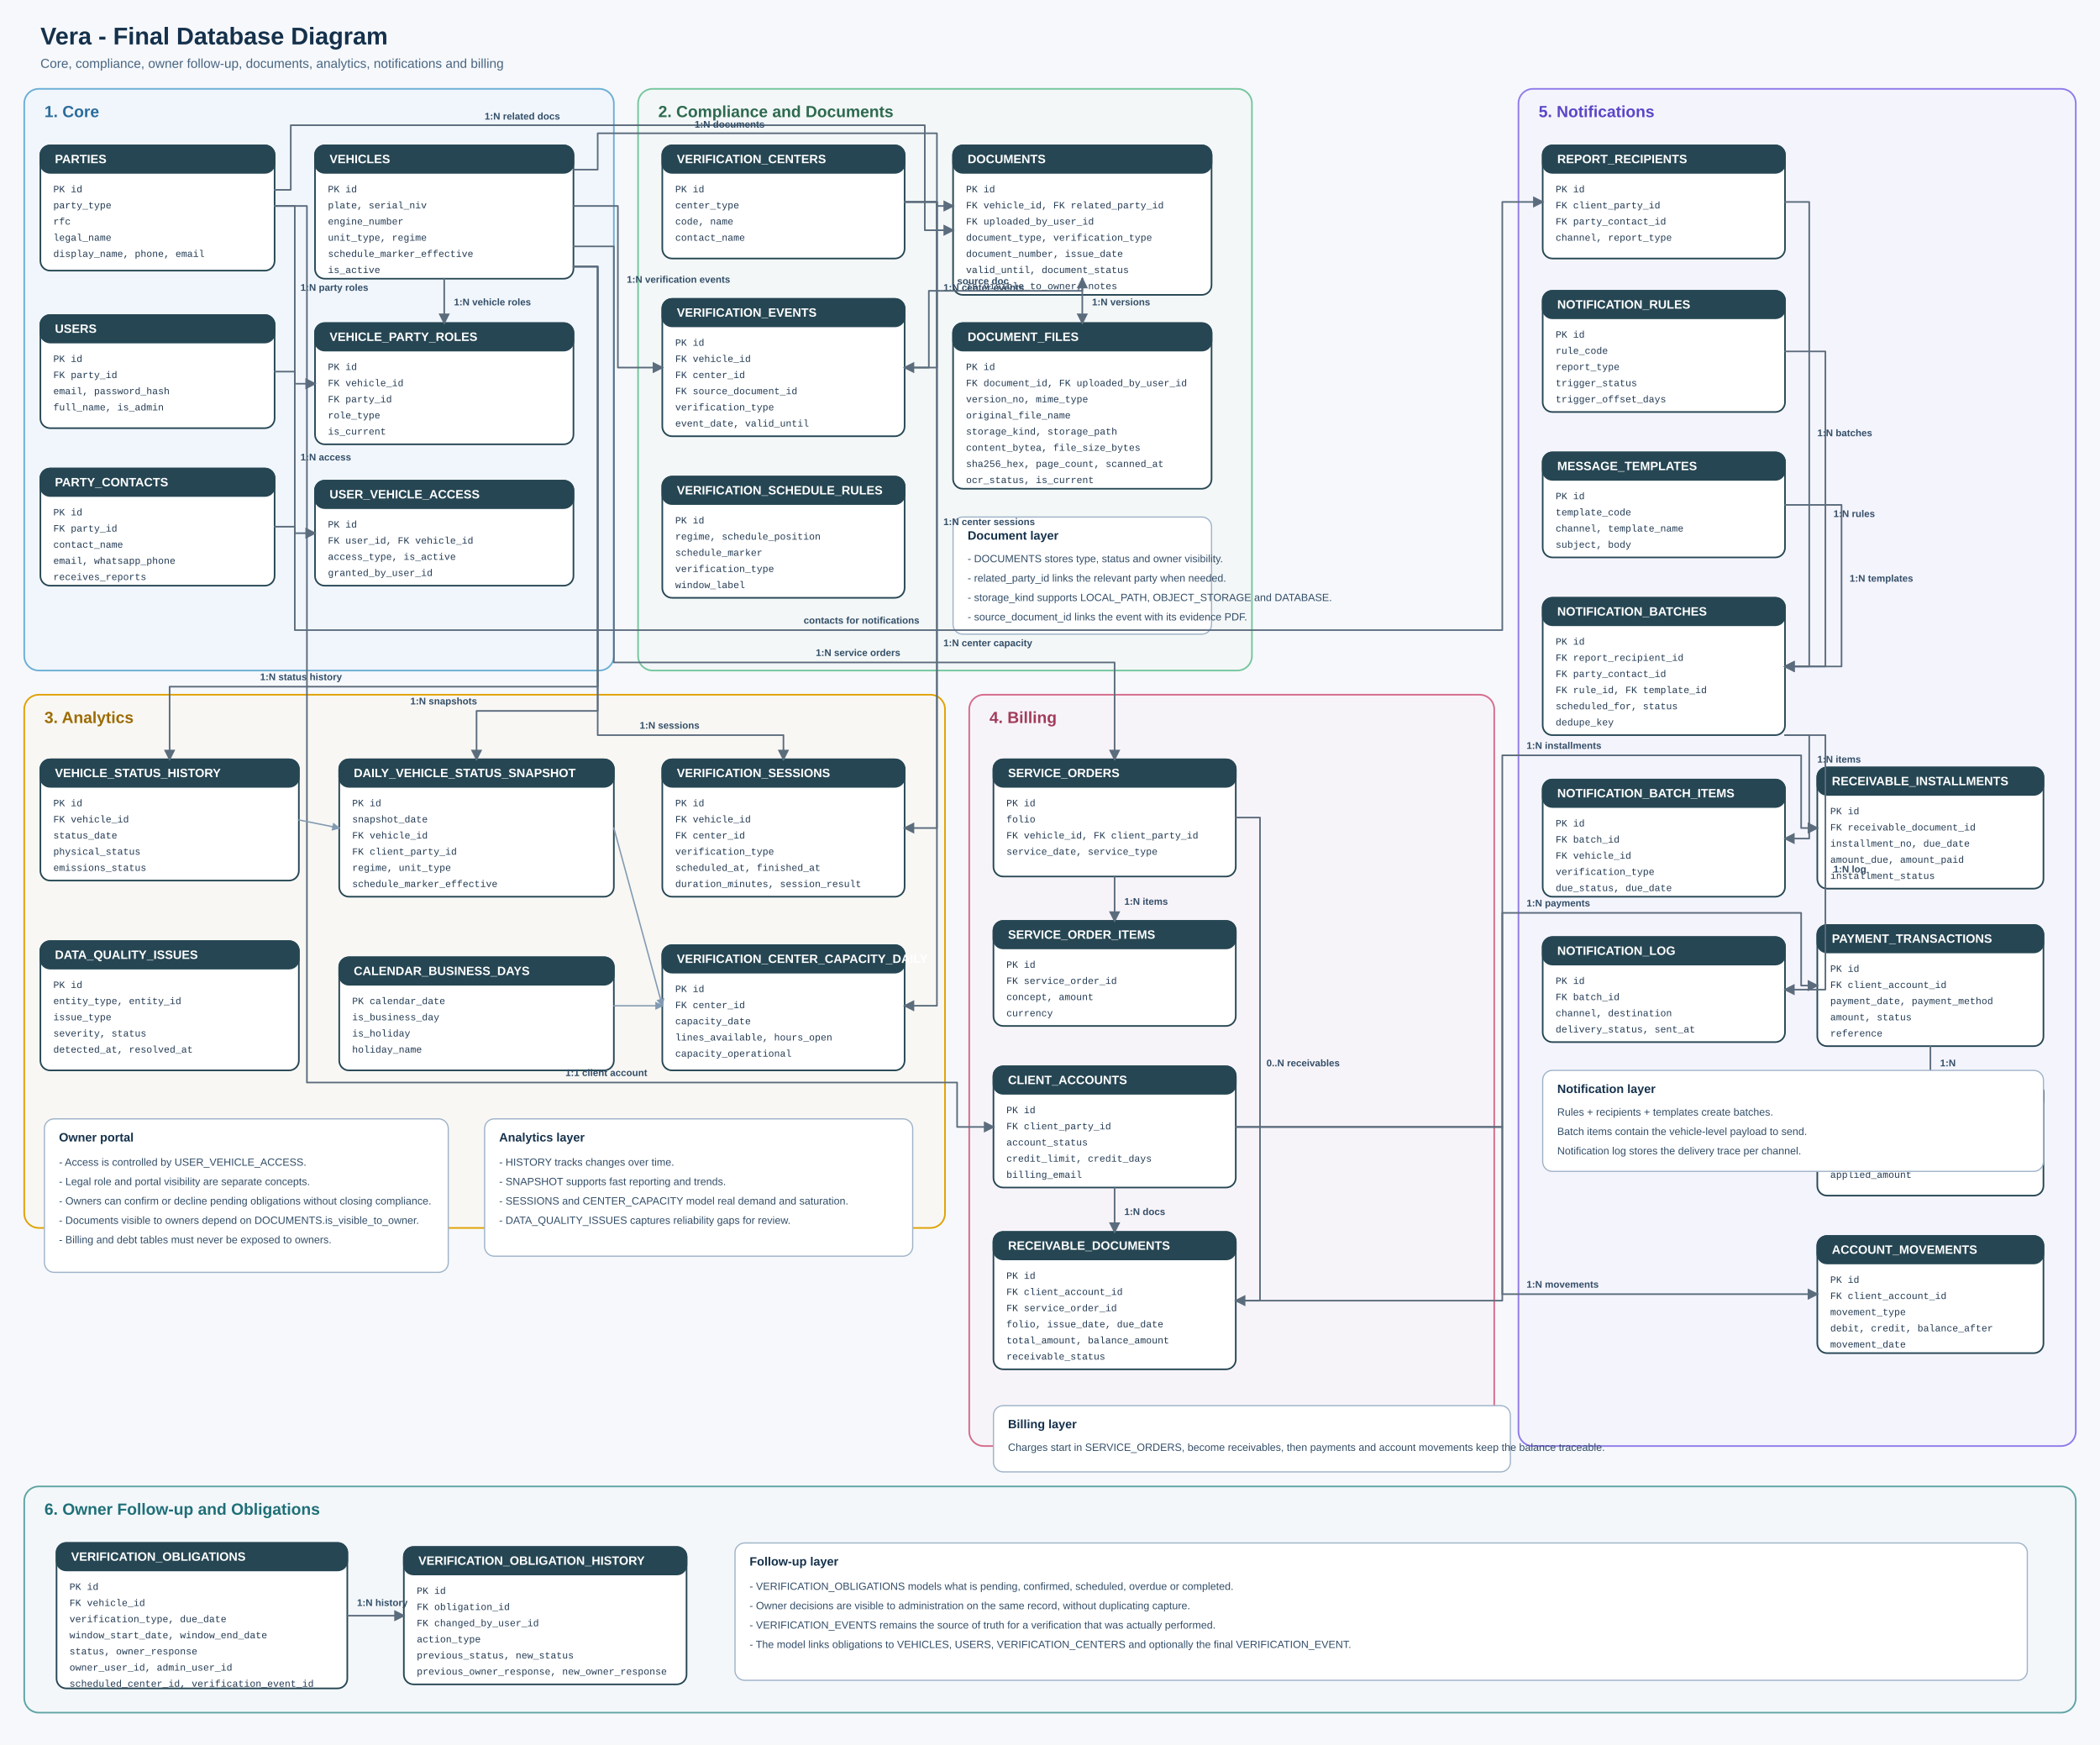
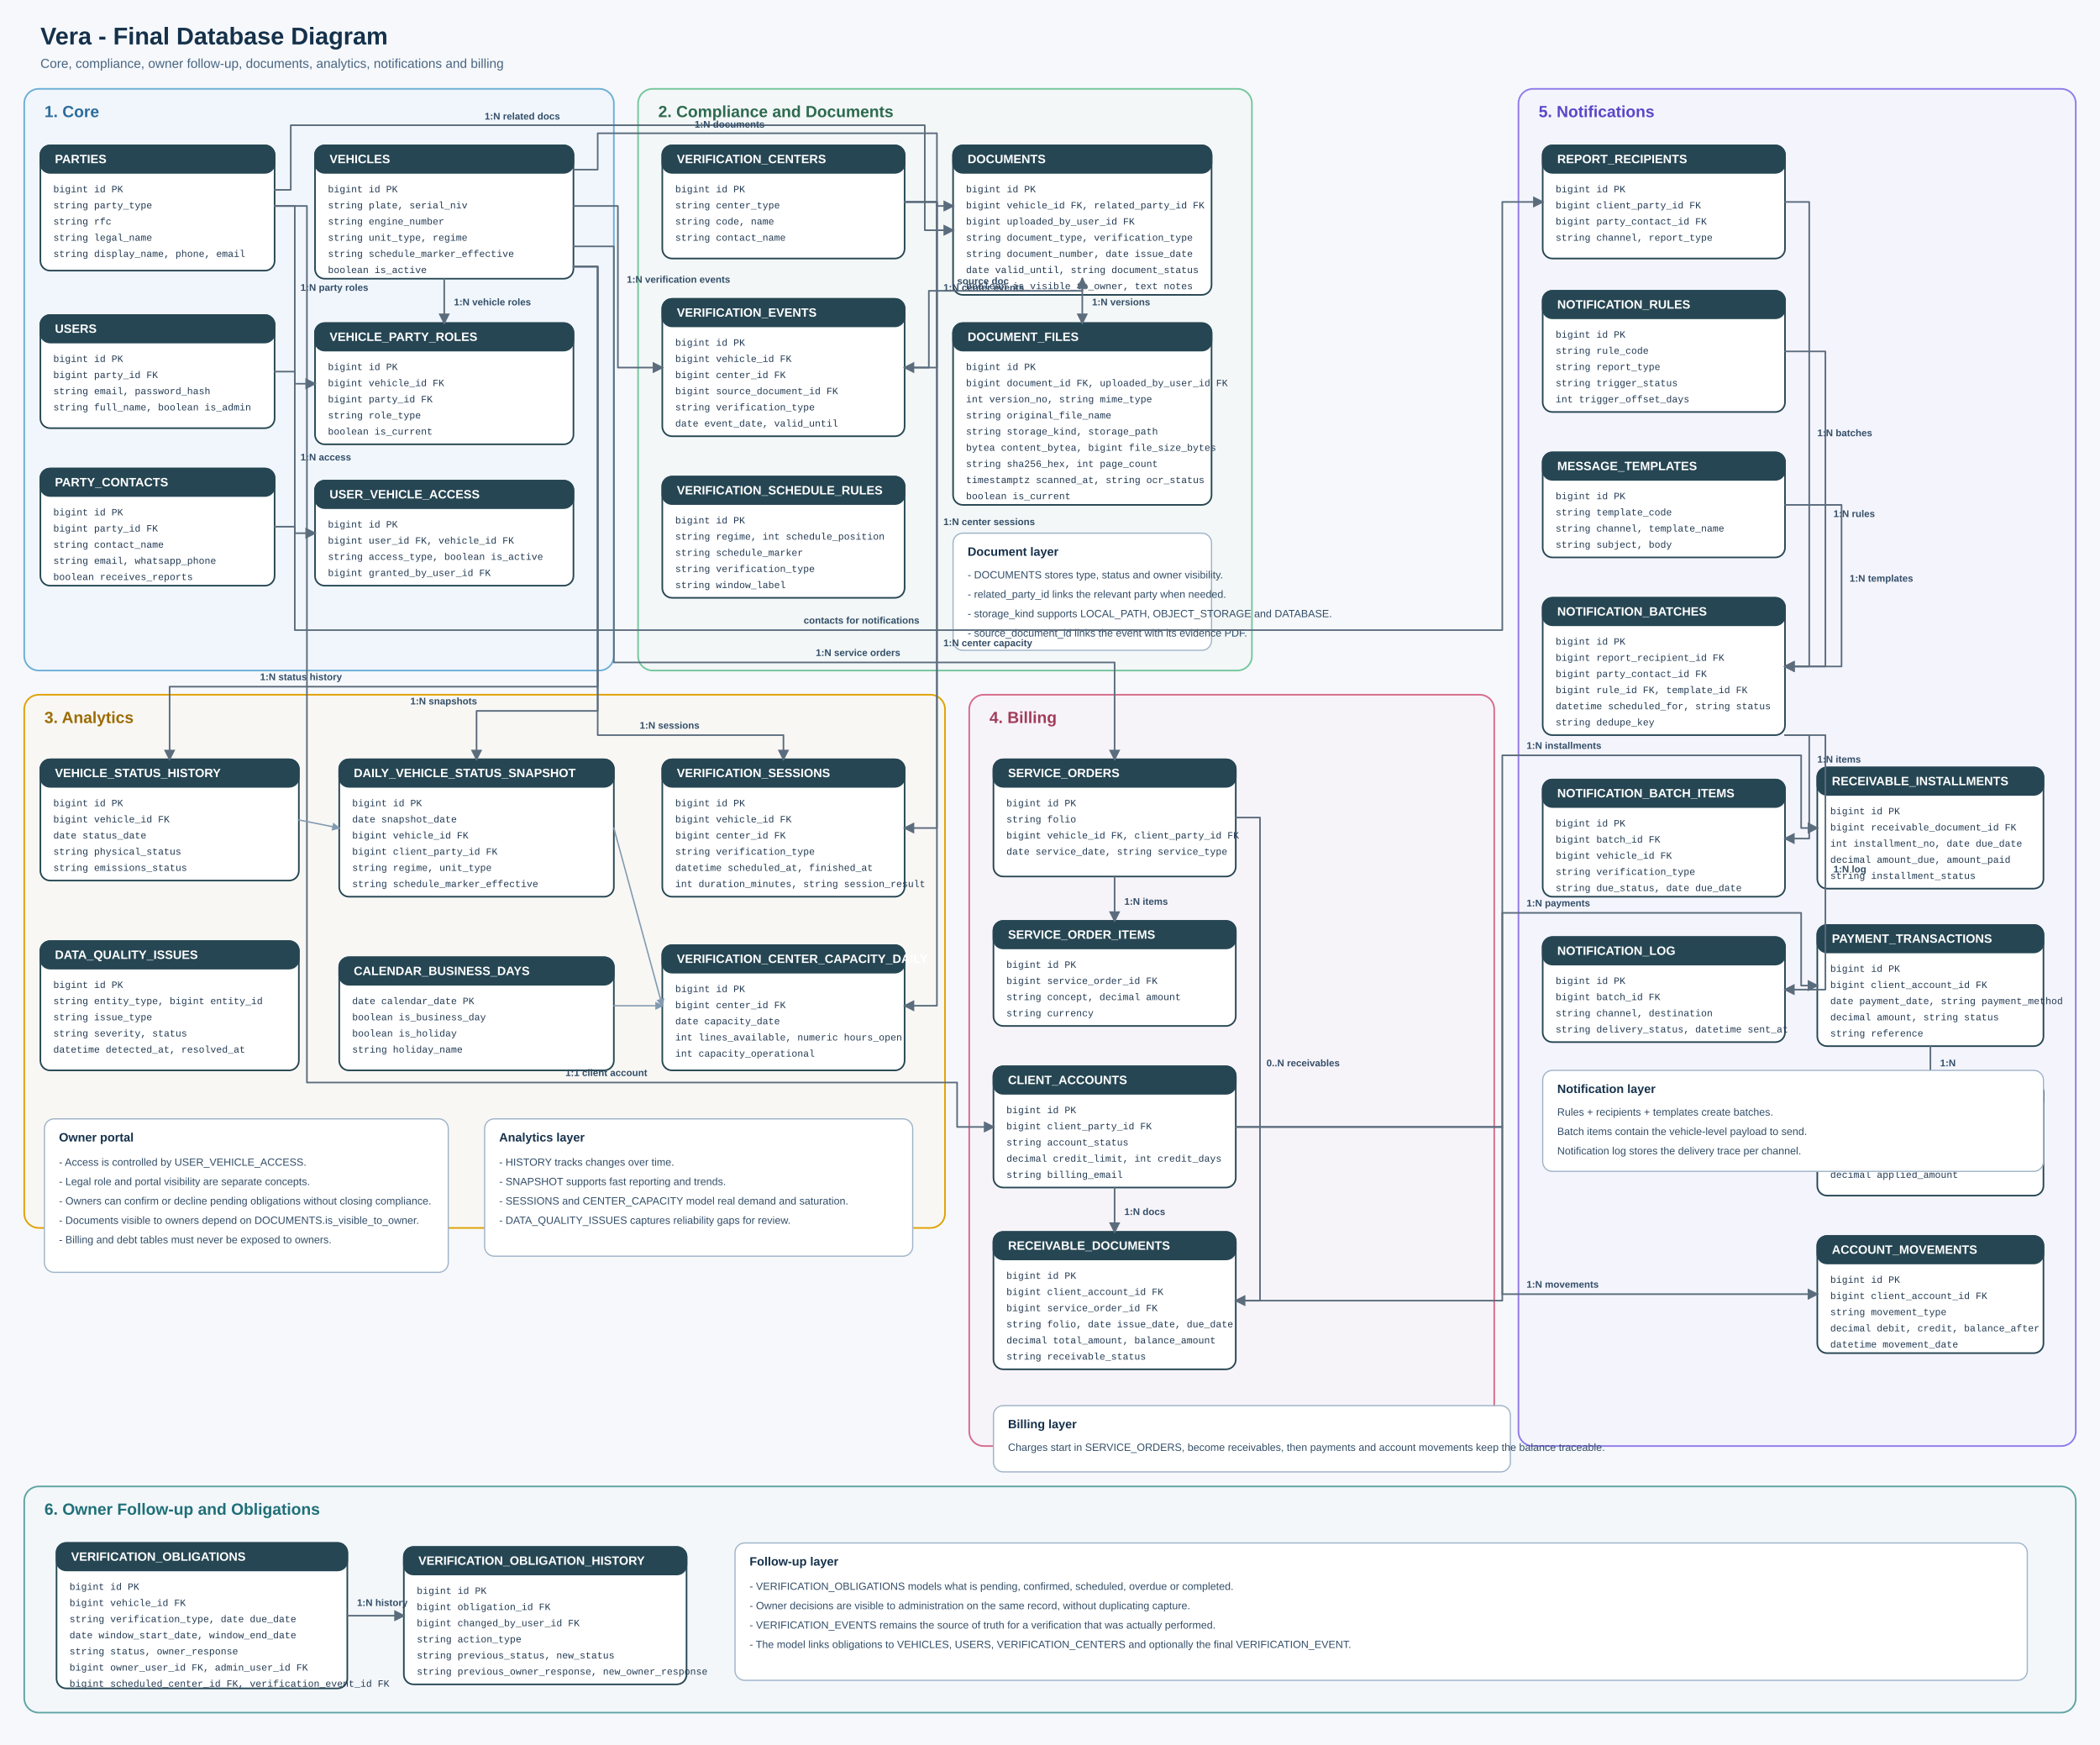
<svg xmlns="http://www.w3.org/2000/svg" width="2600" height="2160" viewBox="0 0 2600 2160">
  <defs>
    <style>
      .bg { fill: #f6f8fb; }
      .title { font: 700 30px "Segoe UI", Arial, sans-serif; fill: #15314b; }
      .subtitle { font: 400 16px "Segoe UI", Arial, sans-serif; fill: #486581; }
      .lane { rx: 18; ry: 18; stroke-width: 2; fill-opacity: 0.18; }
      .lane-title { font: 700 20px "Segoe UI", Arial, sans-serif; }
      .entity { fill: #ffffff; stroke: #264653; stroke-width: 2; rx: 12; ry: 12; }
      .head { fill: #264653; }
      .headText { font: 700 15px "Segoe UI", Arial, sans-serif; fill: #ffffff; }
      .field { font: 12px "Consolas", "Courier New", monospace; fill: #243b53; }
      .line { stroke: #5b6c7d; stroke-width: 2; fill: none; stroke-linecap: round; stroke-linejoin: round; marker-end: url(#arrow); }
      .line-soft { stroke: #829ab1; stroke-width: 1.7; fill: none; stroke-linecap: round; stroke-linejoin: round; marker-end: url(#arrow-soft); }
      .rel { font: 600 12px "Segoe UI", Arial, sans-serif; fill: #334e68; }
      .note { fill: #ffffff; stroke: #9fb3c8; stroke-width: 1.5; rx: 12; ry: 12; }
      .noteTitle { font: 700 15px "Segoe UI", Arial, sans-serif; fill: #15314b; }
      .noteText { font: 13px "Segoe UI", Arial, sans-serif; fill: #334e68; }
    </style>
    <marker id="arrow" viewBox="0 0 10 10" refX="8.5" refY="5" markerWidth="7" markerHeight="7" orient="auto">
      <path d="M 0 0 L 10 5 L 0 10 z" fill="#5b6c7d" />
    </marker>
    <marker id="arrow-soft" viewBox="0 0 10 10" refX="8.5" refY="5" markerWidth="6" markerHeight="6" orient="auto">
      <path d="M 0 0 L 10 5 L 0 10 z" fill="#829ab1" />
    </marker>
  </defs>
  <rect class="bg" x="0" y="0" width="2600" height="2160" />
  <text class="title" x="50" y="55">Vera - Final Database Diagram</text>
  <text class="subtitle" x="50" y="84">Core, compliance, owner follow-up, documents, analytics, notifications and billing</text>
  <rect class="lane" x="30" y="110" width="730" height="720" fill="#d9f0ff" stroke="#6baed6" />
  <text class="lane-title" x="55" y="145" fill="#2b6c9c">1. Core</text>
  <rect class="lane" x="790" y="110" width="760" height="720" fill="#e5f7e8" stroke="#74c69d" />
  <text class="lane-title" x="815" y="145" fill="#2d6a4f">2. Compliance and Documents</text>
  <rect class="lane" x="30" y="860" width="1140" height="660" fill="#fff4d6" stroke="#e0a100" />
  <text class="lane-title" x="55" y="895" fill="#9c6b00">3. Analytics</text>
  <rect class="lane" x="1200" y="860" width="650" height="930" fill="#fde8ef" stroke="#d66a8a" />
  <text class="lane-title" x="1225" y="895" fill="#a23b5a">4. Billing</text>
  <rect class="lane" x="1880" y="110" width="690" height="1680" fill="#ece7ff" stroke="#8f7aea" />
  <text class="lane-title" x="1905" y="145" fill="#5a46c8">5. Notifications</text>
  <rect class="lane" x="30" y="1840" width="2540" height="280" fill="#e7f7f7" stroke="#5ea3a3" />
  <text class="lane-title" x="55" y="1875" fill="#1f6f78">6. Owner Follow-up and Obligations</text>
  <g transform="translate(50 180)">
    <rect class="entity" x="0" y="0" width="290" height="155" />
    <rect class="entity head" x="0" y="0" width="290" height="34" />
    <text class="headText" x="18" y="22">PARTIES</text>
-     <text class="field" x="16" y="58">PK id</text>
-     <text class="field" x="16" y="78">party_type</text>
-     <text class="field" x="16" y="98">rfc</text>
-     <text class="field" x="16" y="118">legal_name</text>
-     <text class="field" x="16" y="138">display_name, phone, email</text>
+     <text class="field" x="16" y="58">bigint id PK</text>
+     <text class="field" x="16" y="78">string party_type</text>
+     <text class="field" x="16" y="98">string rfc</text>
+     <text class="field" x="16" y="118">string legal_name</text>
+     <text class="field" x="16" y="138">string display_name, phone, email</text>
  </g>
  <g transform="translate(50 390)">
    <rect class="entity" x="0" y="0" width="290" height="140" />
    <rect class="entity head" x="0" y="0" width="290" height="34" />
    <text class="headText" x="18" y="22">USERS</text>
-     <text class="field" x="16" y="58">PK id</text>
-     <text class="field" x="16" y="78">FK party_id</text>
-     <text class="field" x="16" y="98">email, password_hash</text>
-     <text class="field" x="16" y="118">full_name, is_admin</text>
+     <text class="field" x="16" y="58">bigint id PK</text>
+     <text class="field" x="16" y="78">bigint party_id FK</text>
+     <text class="field" x="16" y="98">string email, password_hash</text>
+     <text class="field" x="16" y="118">string full_name, boolean is_admin</text>
  </g>
  <g transform="translate(50 580)">
    <rect class="entity" x="0" y="0" width="290" height="145" />
    <rect class="entity head" x="0" y="0" width="290" height="34" />
    <text class="headText" x="18" y="22">PARTY_CONTACTS</text>
-     <text class="field" x="16" y="58">PK id</text>
-     <text class="field" x="16" y="78">FK party_id</text>
-     <text class="field" x="16" y="98">contact_name</text>
-     <text class="field" x="16" y="118">email, whatsapp_phone</text>
-     <text class="field" x="16" y="138">receives_reports</text>
+     <text class="field" x="16" y="58">bigint id PK</text>
+     <text class="field" x="16" y="78">bigint party_id FK</text>
+     <text class="field" x="16" y="98">string contact_name</text>
+     <text class="field" x="16" y="118">string email, whatsapp_phone</text>
+     <text class="field" x="16" y="138">boolean receives_reports</text>
  </g>
  <g transform="translate(390 180)">
    <rect class="entity" x="0" y="0" width="320" height="165" />
    <rect class="entity head" x="0" y="0" width="320" height="34" />
    <text class="headText" x="18" y="22">VEHICLES</text>
-     <text class="field" x="16" y="58">PK id</text>
-     <text class="field" x="16" y="78">plate, serial_niv</text>
-     <text class="field" x="16" y="98">engine_number</text>
-     <text class="field" x="16" y="118">unit_type, regime</text>
-     <text class="field" x="16" y="138">schedule_marker_effective</text>
-     <text class="field" x="16" y="158">is_active</text>
+     <text class="field" x="16" y="58">bigint id PK</text>
+     <text class="field" x="16" y="78">string plate, serial_niv</text>
+     <text class="field" x="16" y="98">string engine_number</text>
+     <text class="field" x="16" y="118">string unit_type, regime</text>
+     <text class="field" x="16" y="138">string schedule_marker_effective</text>
+     <text class="field" x="16" y="158">boolean is_active</text>
  </g>
  <g transform="translate(390 400)">
    <rect class="entity" x="0" y="0" width="320" height="150" />
    <rect class="entity head" x="0" y="0" width="320" height="34" />
    <text class="headText" x="18" y="22">VEHICLE_PARTY_ROLES</text>
-     <text class="field" x="16" y="58">PK id</text>
-     <text class="field" x="16" y="78">FK vehicle_id</text>
-     <text class="field" x="16" y="98">FK party_id</text>
-     <text class="field" x="16" y="118">role_type</text>
-     <text class="field" x="16" y="138">is_current</text>
+     <text class="field" x="16" y="58">bigint id PK</text>
+     <text class="field" x="16" y="78">bigint vehicle_id FK</text>
+     <text class="field" x="16" y="98">bigint party_id FK</text>
+     <text class="field" x="16" y="118">string role_type</text>
+     <text class="field" x="16" y="138">boolean is_current</text>
  </g>
  <g transform="translate(390 595)">
    <rect class="entity" x="0" y="0" width="320" height="130" />
    <rect class="entity head" x="0" y="0" width="320" height="34" />
    <text class="headText" x="18" y="22">USER_VEHICLE_ACCESS</text>
-     <text class="field" x="16" y="58">PK id</text>
-     <text class="field" x="16" y="78">FK user_id, FK vehicle_id</text>
-     <text class="field" x="16" y="98">access_type, is_active</text>
-     <text class="field" x="16" y="118">granted_by_user_id</text>
+     <text class="field" x="16" y="58">bigint id PK</text>
+     <text class="field" x="16" y="78">bigint user_id FK, vehicle_id FK</text>
+     <text class="field" x="16" y="98">string access_type, boolean is_active</text>
+     <text class="field" x="16" y="118">bigint granted_by_user_id FK</text>
  </g>
  <g transform="translate(820 180)">
    <rect class="entity" x="0" y="0" width="300" height="140" />
    <rect class="entity head" x="0" y="0" width="300" height="34" />
    <text class="headText" x="18" y="22">VERIFICATION_CENTERS</text>
-     <text class="field" x="16" y="58">PK id</text>
-     <text class="field" x="16" y="78">center_type</text>
-     <text class="field" x="16" y="98">code, name</text>
-     <text class="field" x="16" y="118">contact_name</text>
+     <text class="field" x="16" y="58">bigint id PK</text>
+     <text class="field" x="16" y="78">string center_type</text>
+     <text class="field" x="16" y="98">string code, name</text>
+     <text class="field" x="16" y="118">string contact_name</text>
  </g>
  <g transform="translate(820 370)">
    <rect class="entity" x="0" y="0" width="300" height="170" />
    <rect class="entity head" x="0" y="0" width="300" height="34" />
    <text class="headText" x="18" y="22">VERIFICATION_EVENTS</text>
-     <text class="field" x="16" y="58">PK id</text>
-     <text class="field" x="16" y="78">FK vehicle_id</text>
-     <text class="field" x="16" y="98">FK center_id</text>
-     <text class="field" x="16" y="118">FK source_document_id</text>
-     <text class="field" x="16" y="138">verification_type</text>
-     <text class="field" x="16" y="158">event_date, valid_until</text>
+     <text class="field" x="16" y="58">bigint id PK</text>
+     <text class="field" x="16" y="78">bigint vehicle_id FK</text>
+     <text class="field" x="16" y="98">bigint center_id FK</text>
+     <text class="field" x="16" y="118">bigint source_document_id FK</text>
+     <text class="field" x="16" y="138">string verification_type</text>
+     <text class="field" x="16" y="158">date event_date, valid_until</text>
  </g>
  <g transform="translate(820 590)">
    <rect class="entity" x="0" y="0" width="300" height="150" />
    <rect class="entity head" x="0" y="0" width="300" height="34" />
    <text class="headText" x="18" y="22">VERIFICATION_SCHEDULE_RULES</text>
-     <text class="field" x="16" y="58">PK id</text>
-     <text class="field" x="16" y="78">regime, schedule_position</text>
-     <text class="field" x="16" y="98">schedule_marker</text>
-     <text class="field" x="16" y="118">verification_type</text>
-     <text class="field" x="16" y="138">window_label</text>
+     <text class="field" x="16" y="58">bigint id PK</text>
+     <text class="field" x="16" y="78">string regime, int schedule_position</text>
+     <text class="field" x="16" y="98">string schedule_marker</text>
+     <text class="field" x="16" y="118">string verification_type</text>
+     <text class="field" x="16" y="138">string window_label</text>
  </g>
  <g transform="translate(1180 180)">
    <rect class="entity" x="0" y="0" width="320" height="185" />
    <rect class="entity head" x="0" y="0" width="320" height="34" />
    <text class="headText" x="18" y="22">DOCUMENTS</text>
-     <text class="field" x="16" y="58">PK id</text>
-     <text class="field" x="16" y="78">FK vehicle_id, FK related_party_id</text>
-     <text class="field" x="16" y="98">FK uploaded_by_user_id</text>
-     <text class="field" x="16" y="118">document_type, verification_type</text>
-     <text class="field" x="16" y="138">document_number, issue_date</text>
-     <text class="field" x="16" y="158">valid_until, document_status</text>
-     <text class="field" x="16" y="178">is_visible_to_owner, notes</text>
+     <text class="field" x="16" y="58">bigint id PK</text>
+     <text class="field" x="16" y="78">bigint vehicle_id FK, related_party_id FK</text>
+     <text class="field" x="16" y="98">bigint uploaded_by_user_id FK</text>
+     <text class="field" x="16" y="118">string document_type, verification_type</text>
+     <text class="field" x="16" y="138">string document_number, date issue_date</text>
+     <text class="field" x="16" y="158">date valid_until, string document_status</text>
+     <text class="field" x="16" y="178">boolean is_visible_to_owner, text notes</text>
  </g>
  <g transform="translate(1180 400)">
-     <rect class="entity" x="0" y="0" width="320" height="205" />
+     <rect class="entity" x="0" y="0" width="320" height="225" />
    <rect class="entity head" x="0" y="0" width="320" height="34" />
    <text class="headText" x="18" y="22">DOCUMENT_FILES</text>
-     <text class="field" x="16" y="58">PK id</text>
-     <text class="field" x="16" y="78">FK document_id, FK uploaded_by_user_id</text>
-     <text class="field" x="16" y="98">version_no, mime_type</text>
-     <text class="field" x="16" y="118">original_file_name</text>
-     <text class="field" x="16" y="138">storage_kind, storage_path</text>
-     <text class="field" x="16" y="158">content_bytea, file_size_bytes</text>
-     <text class="field" x="16" y="178">sha256_hex, page_count, scanned_at</text>
-     <text class="field" x="16" y="198">ocr_status, is_current</text>
-   </g>
-   <g transform="translate(1180 640)">
+     <text class="field" x="16" y="58">bigint id PK</text>
+     <text class="field" x="16" y="78">bigint document_id FK, uploaded_by_user_id FK</text>
+     <text class="field" x="16" y="98">int version_no, string mime_type</text>
+     <text class="field" x="16" y="118">string original_file_name</text>
+     <text class="field" x="16" y="138">string storage_kind, storage_path</text>
+     <text class="field" x="16" y="158">bytea content_bytea, bigint file_size_bytes</text>
+     <text class="field" x="16" y="178">string sha256_hex, int page_count</text>
+     <text class="field" x="16" y="198">timestamptz scanned_at, string ocr_status</text>
+     <text class="field" x="16" y="218">boolean is_current</text>
+   </g>
+   <g transform="translate(1180 660)">
    <rect class="note" x="0" y="0" width="320" height="145" />
    <text class="noteTitle" x="18" y="28">Document layer</text>
    <text class="noteText" x="18" y="56">- DOCUMENTS stores type, status and owner visibility.</text>
    <text class="noteText" x="18" y="80">- related_party_id links the relevant party when needed.</text>
    <text class="noteText" x="18" y="104">- storage_kind supports LOCAL_PATH, OBJECT_STORAGE and DATABASE.</text>
    <text class="noteText" x="18" y="128">- source_document_id links the event with its evidence PDF.</text>
  </g>
  <g transform="translate(50 940)">
    <rect class="entity" x="0" y="0" width="320" height="150" />
    <rect class="entity head" x="0" y="0" width="320" height="34" />
    <text class="headText" x="18" y="22">VEHICLE_STATUS_HISTORY</text>
-     <text class="field" x="16" y="58">PK id</text>
-     <text class="field" x="16" y="78">FK vehicle_id</text>
-     <text class="field" x="16" y="98">status_date</text>
-     <text class="field" x="16" y="118">physical_status</text>
-     <text class="field" x="16" y="138">emissions_status</text>
+     <text class="field" x="16" y="58">bigint id PK</text>
+     <text class="field" x="16" y="78">bigint vehicle_id FK</text>
+     <text class="field" x="16" y="98">date status_date</text>
+     <text class="field" x="16" y="118">string physical_status</text>
+     <text class="field" x="16" y="138">string emissions_status</text>
  </g>
  <g transform="translate(420 940)">
    <rect class="entity" x="0" y="0" width="340" height="170" />
    <rect class="entity head" x="0" y="0" width="340" height="34" />
    <text class="headText" x="18" y="22">DAILY_VEHICLE_STATUS_SNAPSHOT</text>
-     <text class="field" x="16" y="58">PK id</text>
-     <text class="field" x="16" y="78">snapshot_date</text>
-     <text class="field" x="16" y="98">FK vehicle_id</text>
-     <text class="field" x="16" y="118">FK client_party_id</text>
-     <text class="field" x="16" y="138">regime, unit_type</text>
-     <text class="field" x="16" y="158">schedule_marker_effective</text>
+     <text class="field" x="16" y="58">bigint id PK</text>
+     <text class="field" x="16" y="78">date snapshot_date</text>
+     <text class="field" x="16" y="98">bigint vehicle_id FK</text>
+     <text class="field" x="16" y="118">bigint client_party_id FK</text>
+     <text class="field" x="16" y="138">string regime, unit_type</text>
+     <text class="field" x="16" y="158">string schedule_marker_effective</text>
  </g>
  <g transform="translate(820 940)">
    <rect class="entity" x="0" y="0" width="300" height="170" />
    <rect class="entity head" x="0" y="0" width="300" height="34" />
    <text class="headText" x="18" y="22">VERIFICATION_SESSIONS</text>
-     <text class="field" x="16" y="58">PK id</text>
-     <text class="field" x="16" y="78">FK vehicle_id</text>
-     <text class="field" x="16" y="98">FK center_id</text>
-     <text class="field" x="16" y="118">verification_type</text>
-     <text class="field" x="16" y="138">scheduled_at, finished_at</text>
-     <text class="field" x="16" y="158">duration_minutes, session_result</text>
+     <text class="field" x="16" y="58">bigint id PK</text>
+     <text class="field" x="16" y="78">bigint vehicle_id FK</text>
+     <text class="field" x="16" y="98">bigint center_id FK</text>
+     <text class="field" x="16" y="118">string verification_type</text>
+     <text class="field" x="16" y="138">datetime scheduled_at, finished_at</text>
+     <text class="field" x="16" y="158">int duration_minutes, string session_result</text>
  </g>
  <g transform="translate(820 1170)">
    <rect class="entity" x="0" y="0" width="300" height="155" />
    <rect class="entity head" x="0" y="0" width="300" height="34" />
    <text class="headText" x="18" y="22">VERIFICATION_CENTER_CAPACITY_DAILY</text>
-     <text class="field" x="16" y="58">PK id</text>
-     <text class="field" x="16" y="78">FK center_id</text>
-     <text class="field" x="16" y="98">capacity_date</text>
-     <text class="field" x="16" y="118">lines_available, hours_open</text>
-     <text class="field" x="16" y="138">capacity_operational</text>
+     <text class="field" x="16" y="58">bigint id PK</text>
+     <text class="field" x="16" y="78">bigint center_id FK</text>
+     <text class="field" x="16" y="98">date capacity_date</text>
+     <text class="field" x="16" y="118">int lines_available, numeric hours_open</text>
+     <text class="field" x="16" y="138">int capacity_operational</text>
  </g>
  <g transform="translate(420 1185)">
    <rect class="entity" x="0" y="0" width="340" height="140" />
    <rect class="entity head" x="0" y="0" width="340" height="34" />
    <text class="headText" x="18" y="22">CALENDAR_BUSINESS_DAYS</text>
-     <text class="field" x="16" y="58">PK calendar_date</text>
-     <text class="field" x="16" y="78">is_business_day</text>
-     <text class="field" x="16" y="98">is_holiday</text>
-     <text class="field" x="16" y="118">holiday_name</text>
+     <text class="field" x="16" y="58">date calendar_date PK</text>
+     <text class="field" x="16" y="78">boolean is_business_day</text>
+     <text class="field" x="16" y="98">boolean is_holiday</text>
+     <text class="field" x="16" y="118">string holiday_name</text>
  </g>
  <g transform="translate(50 1165)">
    <rect class="entity" x="0" y="0" width="320" height="160" />
    <rect class="entity head" x="0" y="0" width="320" height="34" />
    <text class="headText" x="18" y="22">DATA_QUALITY_ISSUES</text>
-     <text class="field" x="16" y="58">PK id</text>
-     <text class="field" x="16" y="78">entity_type, entity_id</text>
-     <text class="field" x="16" y="98">issue_type</text>
-     <text class="field" x="16" y="118">severity, status</text>
-     <text class="field" x="16" y="138">detected_at, resolved_at</text>
+     <text class="field" x="16" y="58">bigint id PK</text>
+     <text class="field" x="16" y="78">string entity_type, bigint entity_id</text>
+     <text class="field" x="16" y="98">string issue_type</text>
+     <text class="field" x="16" y="118">string severity, status</text>
+     <text class="field" x="16" y="138">datetime detected_at, resolved_at</text>
  </g>
  <g transform="translate(1230 940)">
    <rect class="entity" x="0" y="0" width="300" height="145" />
    <rect class="entity head" x="0" y="0" width="300" height="34" />
    <text class="headText" x="18" y="22">SERVICE_ORDERS</text>
-     <text class="field" x="16" y="58">PK id</text>
-     <text class="field" x="16" y="78">folio</text>
-     <text class="field" x="16" y="98">FK vehicle_id, FK client_party_id</text>
-     <text class="field" x="16" y="118">service_date, service_type</text>
+     <text class="field" x="16" y="58">bigint id PK</text>
+     <text class="field" x="16" y="78">string folio</text>
+     <text class="field" x="16" y="98">bigint vehicle_id FK, client_party_id FK</text>
+     <text class="field" x="16" y="118">date service_date, string service_type</text>
  </g>
  <g transform="translate(1230 1140)">
    <rect class="entity" x="0" y="0" width="300" height="130" />
    <rect class="entity head" x="0" y="0" width="300" height="34" />
    <text class="headText" x="18" y="22">SERVICE_ORDER_ITEMS</text>
-     <text class="field" x="16" y="58">PK id</text>
-     <text class="field" x="16" y="78">FK service_order_id</text>
-     <text class="field" x="16" y="98">concept, amount</text>
-     <text class="field" x="16" y="118">currency</text>
+     <text class="field" x="16" y="58">bigint id PK</text>
+     <text class="field" x="16" y="78">bigint service_order_id FK</text>
+     <text class="field" x="16" y="98">string concept, decimal amount</text>
+     <text class="field" x="16" y="118">string currency</text>
  </g>
  <g transform="translate(1230 1320)">
    <rect class="entity" x="0" y="0" width="300" height="150" />
    <rect class="entity head" x="0" y="0" width="300" height="34" />
    <text class="headText" x="18" y="22">CLIENT_ACCOUNTS</text>
-     <text class="field" x="16" y="58">PK id</text>
-     <text class="field" x="16" y="78">FK client_party_id</text>
-     <text class="field" x="16" y="98">account_status</text>
-     <text class="field" x="16" y="118">credit_limit, credit_days</text>
-     <text class="field" x="16" y="138">billing_email</text>
+     <text class="field" x="16" y="58">bigint id PK</text>
+     <text class="field" x="16" y="78">bigint client_party_id FK</text>
+     <text class="field" x="16" y="98">string account_status</text>
+     <text class="field" x="16" y="118">decimal credit_limit, int credit_days</text>
+     <text class="field" x="16" y="138">string billing_email</text>
  </g>
  <g transform="translate(1230 1525)">
    <rect class="entity" x="0" y="0" width="300" height="170" />
    <rect class="entity head" x="0" y="0" width="300" height="34" />
    <text class="headText" x="18" y="22">RECEIVABLE_DOCUMENTS</text>
-     <text class="field" x="16" y="58">PK id</text>
-     <text class="field" x="16" y="78">FK client_account_id</text>
-     <text class="field" x="16" y="98">FK service_order_id</text>
-     <text class="field" x="16" y="118">folio, issue_date, due_date</text>
-     <text class="field" x="16" y="138">total_amount, balance_amount</text>
-     <text class="field" x="16" y="158">receivable_status</text>
+     <text class="field" x="16" y="58">bigint id PK</text>
+     <text class="field" x="16" y="78">bigint client_account_id FK</text>
+     <text class="field" x="16" y="98">bigint service_order_id FK</text>
+     <text class="field" x="16" y="118">string folio, date issue_date, due_date</text>
+     <text class="field" x="16" y="138">decimal total_amount, balance_amount</text>
+     <text class="field" x="16" y="158">string receivable_status</text>
  </g>
  <g transform="translate(1910 180)">
    <rect class="entity" x="0" y="0" width="300" height="140" />
    <rect class="entity head" x="0" y="0" width="300" height="34" />
    <text class="headText" x="18" y="22">REPORT_RECIPIENTS</text>
-     <text class="field" x="16" y="58">PK id</text>
-     <text class="field" x="16" y="78">FK client_party_id</text>
-     <text class="field" x="16" y="98">FK party_contact_id</text>
-     <text class="field" x="16" y="118">channel, report_type</text>
+     <text class="field" x="16" y="58">bigint id PK</text>
+     <text class="field" x="16" y="78">bigint client_party_id FK</text>
+     <text class="field" x="16" y="98">bigint party_contact_id FK</text>
+     <text class="field" x="16" y="118">string channel, report_type</text>
  </g>
  <g transform="translate(1910 360)">
    <rect class="entity" x="0" y="0" width="300" height="150" />
    <rect class="entity head" x="0" y="0" width="300" height="34" />
    <text class="headText" x="18" y="22">NOTIFICATION_RULES</text>
-     <text class="field" x="16" y="58">PK id</text>
-     <text class="field" x="16" y="78">rule_code</text>
-     <text class="field" x="16" y="98">report_type</text>
-     <text class="field" x="16" y="118">trigger_status</text>
-     <text class="field" x="16" y="138">trigger_offset_days</text>
+     <text class="field" x="16" y="58">bigint id PK</text>
+     <text class="field" x="16" y="78">string rule_code</text>
+     <text class="field" x="16" y="98">string report_type</text>
+     <text class="field" x="16" y="118">string trigger_status</text>
+     <text class="field" x="16" y="138">int trigger_offset_days</text>
  </g>
  <g transform="translate(1910 560)">
    <rect class="entity" x="0" y="0" width="300" height="130" />
    <rect class="entity head" x="0" y="0" width="300" height="34" />
    <text class="headText" x="18" y="22">MESSAGE_TEMPLATES</text>
-     <text class="field" x="16" y="58">PK id</text>
-     <text class="field" x="16" y="78">template_code</text>
-     <text class="field" x="16" y="98">channel, template_name</text>
-     <text class="field" x="16" y="118">subject, body</text>
+     <text class="field" x="16" y="58">bigint id PK</text>
+     <text class="field" x="16" y="78">string template_code</text>
+     <text class="field" x="16" y="98">string channel, template_name</text>
+     <text class="field" x="16" y="118">string subject, body</text>
  </g>
  <g transform="translate(1910 740)">
    <rect class="entity" x="0" y="0" width="300" height="170" />
    <rect class="entity head" x="0" y="0" width="300" height="34" />
    <text class="headText" x="18" y="22">NOTIFICATION_BATCHES</text>
-     <text class="field" x="16" y="58">PK id</text>
-     <text class="field" x="16" y="78">FK report_recipient_id</text>
-     <text class="field" x="16" y="98">FK party_contact_id</text>
-     <text class="field" x="16" y="118">FK rule_id, FK template_id</text>
-     <text class="field" x="16" y="138">scheduled_for, status</text>
-     <text class="field" x="16" y="158">dedupe_key</text>
+     <text class="field" x="16" y="58">bigint id PK</text>
+     <text class="field" x="16" y="78">bigint report_recipient_id FK</text>
+     <text class="field" x="16" y="98">bigint party_contact_id FK</text>
+     <text class="field" x="16" y="118">bigint rule_id FK, template_id FK</text>
+     <text class="field" x="16" y="138">datetime scheduled_for, string status</text>
+     <text class="field" x="16" y="158">string dedupe_key</text>
  </g>
  <g transform="translate(1910 965)">
    <rect class="entity" x="0" y="0" width="300" height="145" />
    <rect class="entity head" x="0" y="0" width="300" height="34" />
    <text class="headText" x="18" y="22">NOTIFICATION_BATCH_ITEMS</text>
-     <text class="field" x="16" y="58">PK id</text>
-     <text class="field" x="16" y="78">FK batch_id</text>
-     <text class="field" x="16" y="98">FK vehicle_id</text>
-     <text class="field" x="16" y="118">verification_type</text>
-     <text class="field" x="16" y="138">due_status, due_date</text>
+     <text class="field" x="16" y="58">bigint id PK</text>
+     <text class="field" x="16" y="78">bigint batch_id FK</text>
+     <text class="field" x="16" y="98">bigint vehicle_id FK</text>
+     <text class="field" x="16" y="118">string verification_type</text>
+     <text class="field" x="16" y="138">string due_status, date due_date</text>
  </g>
  <g transform="translate(1910 1160)">
    <rect class="entity" x="0" y="0" width="300" height="130" />
    <rect class="entity head" x="0" y="0" width="300" height="34" />
    <text class="headText" x="18" y="22">NOTIFICATION_LOG</text>
-     <text class="field" x="16" y="58">PK id</text>
-     <text class="field" x="16" y="78">FK batch_id</text>
-     <text class="field" x="16" y="98">channel, destination</text>
-     <text class="field" x="16" y="118">delivery_status, sent_at</text>
+     <text class="field" x="16" y="58">bigint id PK</text>
+     <text class="field" x="16" y="78">bigint batch_id FK</text>
+     <text class="field" x="16" y="98">string channel, destination</text>
+     <text class="field" x="16" y="118">string delivery_status, datetime sent_at</text>
  </g>
  <g transform="translate(2250 950)">
    <rect class="entity" x="0" y="0" width="280" height="150" />
    <rect class="entity head" x="0" y="0" width="280" height="34" />
    <text class="headText" x="18" y="22">RECEIVABLE_INSTALLMENTS</text>
-     <text class="field" x="16" y="58">PK id</text>
-     <text class="field" x="16" y="78">FK receivable_document_id</text>
-     <text class="field" x="16" y="98">installment_no, due_date</text>
-     <text class="field" x="16" y="118">amount_due, amount_paid</text>
-     <text class="field" x="16" y="138">installment_status</text>
+     <text class="field" x="16" y="58">bigint id PK</text>
+     <text class="field" x="16" y="78">bigint receivable_document_id FK</text>
+     <text class="field" x="16" y="98">int installment_no, date due_date</text>
+     <text class="field" x="16" y="118">decimal amount_due, amount_paid</text>
+     <text class="field" x="16" y="138">string installment_status</text>
  </g>
  <g transform="translate(2250 1145)">
    <rect class="entity" x="0" y="0" width="280" height="150" />
    <rect class="entity head" x="0" y="0" width="280" height="34" />
    <text class="headText" x="18" y="22">PAYMENT_TRANSACTIONS</text>
-     <text class="field" x="16" y="58">PK id</text>
-     <text class="field" x="16" y="78">FK client_account_id</text>
-     <text class="field" x="16" y="98">payment_date, payment_method</text>
-     <text class="field" x="16" y="118">amount, status</text>
-     <text class="field" x="16" y="138">reference</text>
+     <text class="field" x="16" y="58">bigint id PK</text>
+     <text class="field" x="16" y="78">bigint client_account_id FK</text>
+     <text class="field" x="16" y="98">date payment_date, string payment_method</text>
+     <text class="field" x="16" y="118">decimal amount, string status</text>
+     <text class="field" x="16" y="138">string reference</text>
  </g>
  <g transform="translate(2250 1340)">
    <rect class="entity" x="0" y="0" width="280" height="140" />
    <rect class="entity head" x="0" y="0" width="280" height="34" />
    <text class="headText" x="18" y="22">PAYMENT_APPLICATIONS</text>
-     <text class="field" x="16" y="58">PK id</text>
-     <text class="field" x="16" y="78">FK payment_transaction_id</text>
-     <text class="field" x="16" y="98">FK receivable_document_id</text>
-     <text class="field" x="16" y="118">applied_amount</text>
+     <text class="field" x="16" y="58">bigint id PK</text>
+     <text class="field" x="16" y="78">bigint payment_transaction_id FK</text>
+     <text class="field" x="16" y="98">bigint receivable_document_id FK</text>
+     <text class="field" x="16" y="118">decimal applied_amount</text>
  </g>
  <g transform="translate(2250 1530)">
    <rect class="entity" x="0" y="0" width="280" height="145" />
    <rect class="entity head" x="0" y="0" width="280" height="34" />
    <text class="headText" x="18" y="22">ACCOUNT_MOVEMENTS</text>
-     <text class="field" x="16" y="58">PK id</text>
-     <text class="field" x="16" y="78">FK client_account_id</text>
-     <text class="field" x="16" y="98">movement_type</text>
-     <text class="field" x="16" y="118">debit, credit, balance_after</text>
-     <text class="field" x="16" y="138">movement_date</text>
+     <text class="field" x="16" y="58">bigint id PK</text>
+     <text class="field" x="16" y="78">bigint client_account_id FK</text>
+     <text class="field" x="16" y="98">string movement_type</text>
+     <text class="field" x="16" y="118">decimal debit, credit, balance_after</text>
+     <text class="field" x="16" y="138">datetime movement_date</text>
  </g>
  <g transform="translate(70 1910)">
    <rect class="entity" x="0" y="0" width="360" height="180" />
    <rect class="entity head" x="0" y="0" width="360" height="34" />
    <text class="headText" x="18" y="22">VERIFICATION_OBLIGATIONS</text>
-     <text class="field" x="16" y="58">PK id</text>
-     <text class="field" x="16" y="78">FK vehicle_id</text>
-     <text class="field" x="16" y="98">verification_type, due_date</text>
-     <text class="field" x="16" y="118">window_start_date, window_end_date</text>
-     <text class="field" x="16" y="138">status, owner_response</text>
-     <text class="field" x="16" y="158">owner_user_id, admin_user_id</text>
-     <text class="field" x="16" y="178">scheduled_center_id, verification_event_id</text>
+     <text class="field" x="16" y="58">bigint id PK</text>
+     <text class="field" x="16" y="78">bigint vehicle_id FK</text>
+     <text class="field" x="16" y="98">string verification_type, date due_date</text>
+     <text class="field" x="16" y="118">date window_start_date, window_end_date</text>
+     <text class="field" x="16" y="138">string status, owner_response</text>
+     <text class="field" x="16" y="158">bigint owner_user_id FK, admin_user_id FK</text>
+     <text class="field" x="16" y="178">bigint scheduled_center_id FK, verification_event_id FK</text>
  </g>
  <g transform="translate(500 1915)">
    <rect class="entity" x="0" y="0" width="350" height="170" />
    <rect class="entity head" x="0" y="0" width="350" height="34" />
    <text class="headText" x="18" y="22">VERIFICATION_OBLIGATION_HISTORY</text>
-     <text class="field" x="16" y="58">PK id</text>
-     <text class="field" x="16" y="78">FK obligation_id</text>
-     <text class="field" x="16" y="98">FK changed_by_user_id</text>
-     <text class="field" x="16" y="118">action_type</text>
-     <text class="field" x="16" y="138">previous_status, new_status</text>
-     <text class="field" x="16" y="158">previous_owner_response, new_owner_response</text>
+     <text class="field" x="16" y="58">bigint id PK</text>
+     <text class="field" x="16" y="78">bigint obligation_id FK</text>
+     <text class="field" x="16" y="98">bigint changed_by_user_id FK</text>
+     <text class="field" x="16" y="118">string action_type</text>
+     <text class="field" x="16" y="138">string previous_status, new_status</text>
+     <text class="field" x="16" y="158">string previous_owner_response, new_owner_response</text>
  </g>
  <path class="line" d="M 340 255 L 365 255 L 365 475 L 390 475" />
  <text class="rel" x="372" y="360">1:N party roles</text>
  <path class="line" d="M 550 345 L 550 400" />
  <text class="rel" x="562" y="378">1:N vehicle roles</text>
  <path class="line" d="M 340 460 L 365 460 L 365 660 L 390 660" />
  <text class="rel" x="372" y="570">1:N access</text>
  <path class="line" d="M 340 235 L 360 235 L 360 155 L 1145 155 L 1145 285 L 1180 285" />
  <text class="rel" x="600" y="148">1:N related docs</text>
  <path class="line" d="M 340 652 L 365 652 L 365 780 L 1860 780 L 1860 250 L 1910 250" />
  <text class="rel" x="995" y="772">contacts for notifications</text>
  <path class="line" d="M 710 255 L 765 255 L 765 455 L 820 455" />
  <text class="rel" x="776" y="350">1:N verification events</text>
  <path class="line" d="M 710 210 L 740 210 L 740 165 L 1160 165 L 1160 255 L 1180 255" />
  <text class="rel" x="860" y="158">1:N documents</text>
  <path class="line" d="M 710 305 L 760 305 L 760 820 L 1380 820 L 1380 940" />
  <text class="rel" x="1010" y="812">1:N service orders</text>
  <path class="line" d="M 710 330 L 740 330 L 740 850 L 210 850 L 210 940" />
  <text class="rel" x="322" y="842">1:N status history</text>
  <path class="line" d="M 710 330 L 740 330 L 740 880 L 590 880 L 590 940" />
  <text class="rel" x="508" y="872">1:N snapshots</text>
  <path class="line" d="M 710 330 L 740 330 L 740 910 L 970 910 L 970 940" />
  <text class="rel" x="792" y="902">1:N sessions</text>
  <path class="line" d="M 340 255 L 380 255 L 380 1340 L 1185 1340 L 1185 1395 L 1230 1395" />
  <text class="rel" x="700" y="1332">1:1 client account</text>
  <path class="line" d="M 1120 250 L 1160 250 L 1160 455 L 1120 455" />
  <text class="rel" x="1168" y="360">1:N center events</text>
  <path class="line" d="M 1120 250 L 1160 250 L 1160 1025 L 1120 1025" />
  <text class="rel" x="1168" y="650">1:N center sessions</text>
  <path class="line" d="M 1120 250 L 1160 250 L 1160 1245 L 1120 1245" />
  <text class="rel" x="1168" y="800">1:N center capacity</text>
  <path class="line" d="M 1120 455 L 1150 455 L 1150 360 L 1340 360 L 1340 345" />
  <text class="rel" x="1185" y="352">source doc</text>
  <path class="line" d="M 1340 345 L 1340 400" />
  <text class="rel" x="1352" y="378">1:N versions</text>
  <path class="line" d="M 1380 1085 L 1380 1140" />
  <text class="rel" x="1392" y="1120">1:N items</text>
  <path class="line" d="M 1530 1012 L 1560 1012 L 1560 1610 L 1530 1610" />
  <text class="rel" x="1568" y="1320">0..N receivables</text>
  <path class="line" d="M 1380 1470 L 1380 1525" />
  <text class="rel" x="1392" y="1504">1:N docs</text>
  <path class="line" d="M 1530 1395 L 1860 1395 L 1860 1130 L 2230 1130 L 2230 1220 L 2250 1220" />
  <text class="rel" x="1890" y="1122">1:N payments</text>
  <path class="line" d="M 1530 1395 L 1860 1395 L 1860 1602 L 2250 1602" />
  <text class="rel" x="1890" y="1594">1:N movements</text>
  <path class="line" d="M 1530 1610 L 1860 1610 L 1860 935 L 2230 935 L 2230 1025 L 2250 1025" />
  <text class="rel" x="1890" y="927">1:N installments</text>
  <path class="line" d="M 2390 1295 L 2390 1340" />
  <text class="rel" x="2402" y="1320">1:N</text>
  <path class="line" d="M 2210 250 L 2240 250 L 2240 825 L 2210 825" />
  <text class="rel" x="2250" y="540">1:N batches</text>
  <path class="line" d="M 2210 435 L 2260 435 L 2260 825 L 2210 825" />
  <text class="rel" x="2270" y="640">1:N rules</text>
  <path class="line" d="M 2210 625 L 2280 625 L 2280 825 L 2210 825" />
  <text class="rel" x="2290" y="720">1:N templates</text>
  <path class="line" d="M 2210 910 L 2240 910 L 2240 1038 L 2210 1038" />
  <text class="rel" x="2250" y="944">1:N items</text>
  <path class="line" d="M 2210 910 L 2260 910 L 2260 1225 L 2210 1225" />
  <text class="rel" x="2270" y="1080">1:N log</text>
  <path class="line" d="M 430 2000 L 500 2000" />
  <text class="rel" x="442" y="1988">1:N history</text>
  <path class="line-soft" d="M 370 1015 L 420 1025" />
  <path class="line-soft" d="M 760 1025 L 820 1245" />
  <path class="line-soft" d="M 760 1245 L 820 1245" />
  <g transform="translate(55 1385)">
    <rect class="note" x="0" y="0" width="500" height="190" />
    <text class="noteTitle" x="18" y="28">Owner portal</text>
    <text class="noteText" x="18" y="58">- Access is controlled by USER_VEHICLE_ACCESS.</text>
    <text class="noteText" x="18" y="82">- Legal role and portal visibility are separate concepts.</text>
    <text class="noteText" x="18" y="106">- Owners can confirm or decline pending obligations without closing compliance.</text>
    <text class="noteText" x="18" y="130">- Documents visible to owners depend on DOCUMENTS.is_visible_to_owner.</text>
    <text class="noteText" x="18" y="154">- Billing and debt tables must never be exposed to owners.</text>
  </g>
  <g transform="translate(600 1385)">
    <rect class="note" x="0" y="0" width="530" height="170" />
    <text class="noteTitle" x="18" y="28">Analytics layer</text>
    <text class="noteText" x="18" y="58">- HISTORY tracks changes over time.</text>
    <text class="noteText" x="18" y="82">- SNAPSHOT supports fast reporting and trends.</text>
    <text class="noteText" x="18" y="106">- SESSIONS and CENTER_CAPACITY model real demand and saturation.</text>
    <text class="noteText" x="18" y="130">- DATA_QUALITY_ISSUES captures reliability gaps for review.</text>
  </g>
  <g transform="translate(1230 1740)">
    <rect class="note" x="0" y="0" width="640" height="82" />
    <text class="noteTitle" x="18" y="28">Billing layer</text>
    <text class="noteText" x="18" y="56">Charges start in SERVICE_ORDERS, become receivables, then payments and account movements keep the balance traceable.</text>
  </g>
  <g transform="translate(1910 1325)">
    <rect class="note" x="0" y="0" width="620" height="125" />
    <text class="noteTitle" x="18" y="28">Notification layer</text>
    <text class="noteText" x="18" y="56">Rules + recipients + templates create batches.</text>
    <text class="noteText" x="18" y="80">Batch items contain the vehicle-level payload to send.</text>
    <text class="noteText" x="18" y="104">Notification log stores the delivery trace per channel.</text>
  </g>
  <g transform="translate(910 1910)">
    <rect class="note" x="0" y="0" width="1600" height="170" />
    <text class="noteTitle" x="18" y="28">Follow-up layer</text>
    <text class="noteText" x="18" y="58">- VERIFICATION_OBLIGATIONS models what is pending, confirmed, scheduled, overdue or completed.</text>
    <text class="noteText" x="18" y="82">- Owner decisions are visible to administration on the same record, without duplicating capture.</text>
    <text class="noteText" x="18" y="106">- VERIFICATION_EVENTS remains the source of truth for a verification that was actually performed.</text>
    <text class="noteText" x="18" y="130">- The model links obligations to VEHICLES, USERS, VERIFICATION_CENTERS and optionally the final VERIFICATION_EVENT.</text>
  </g>
</svg>
